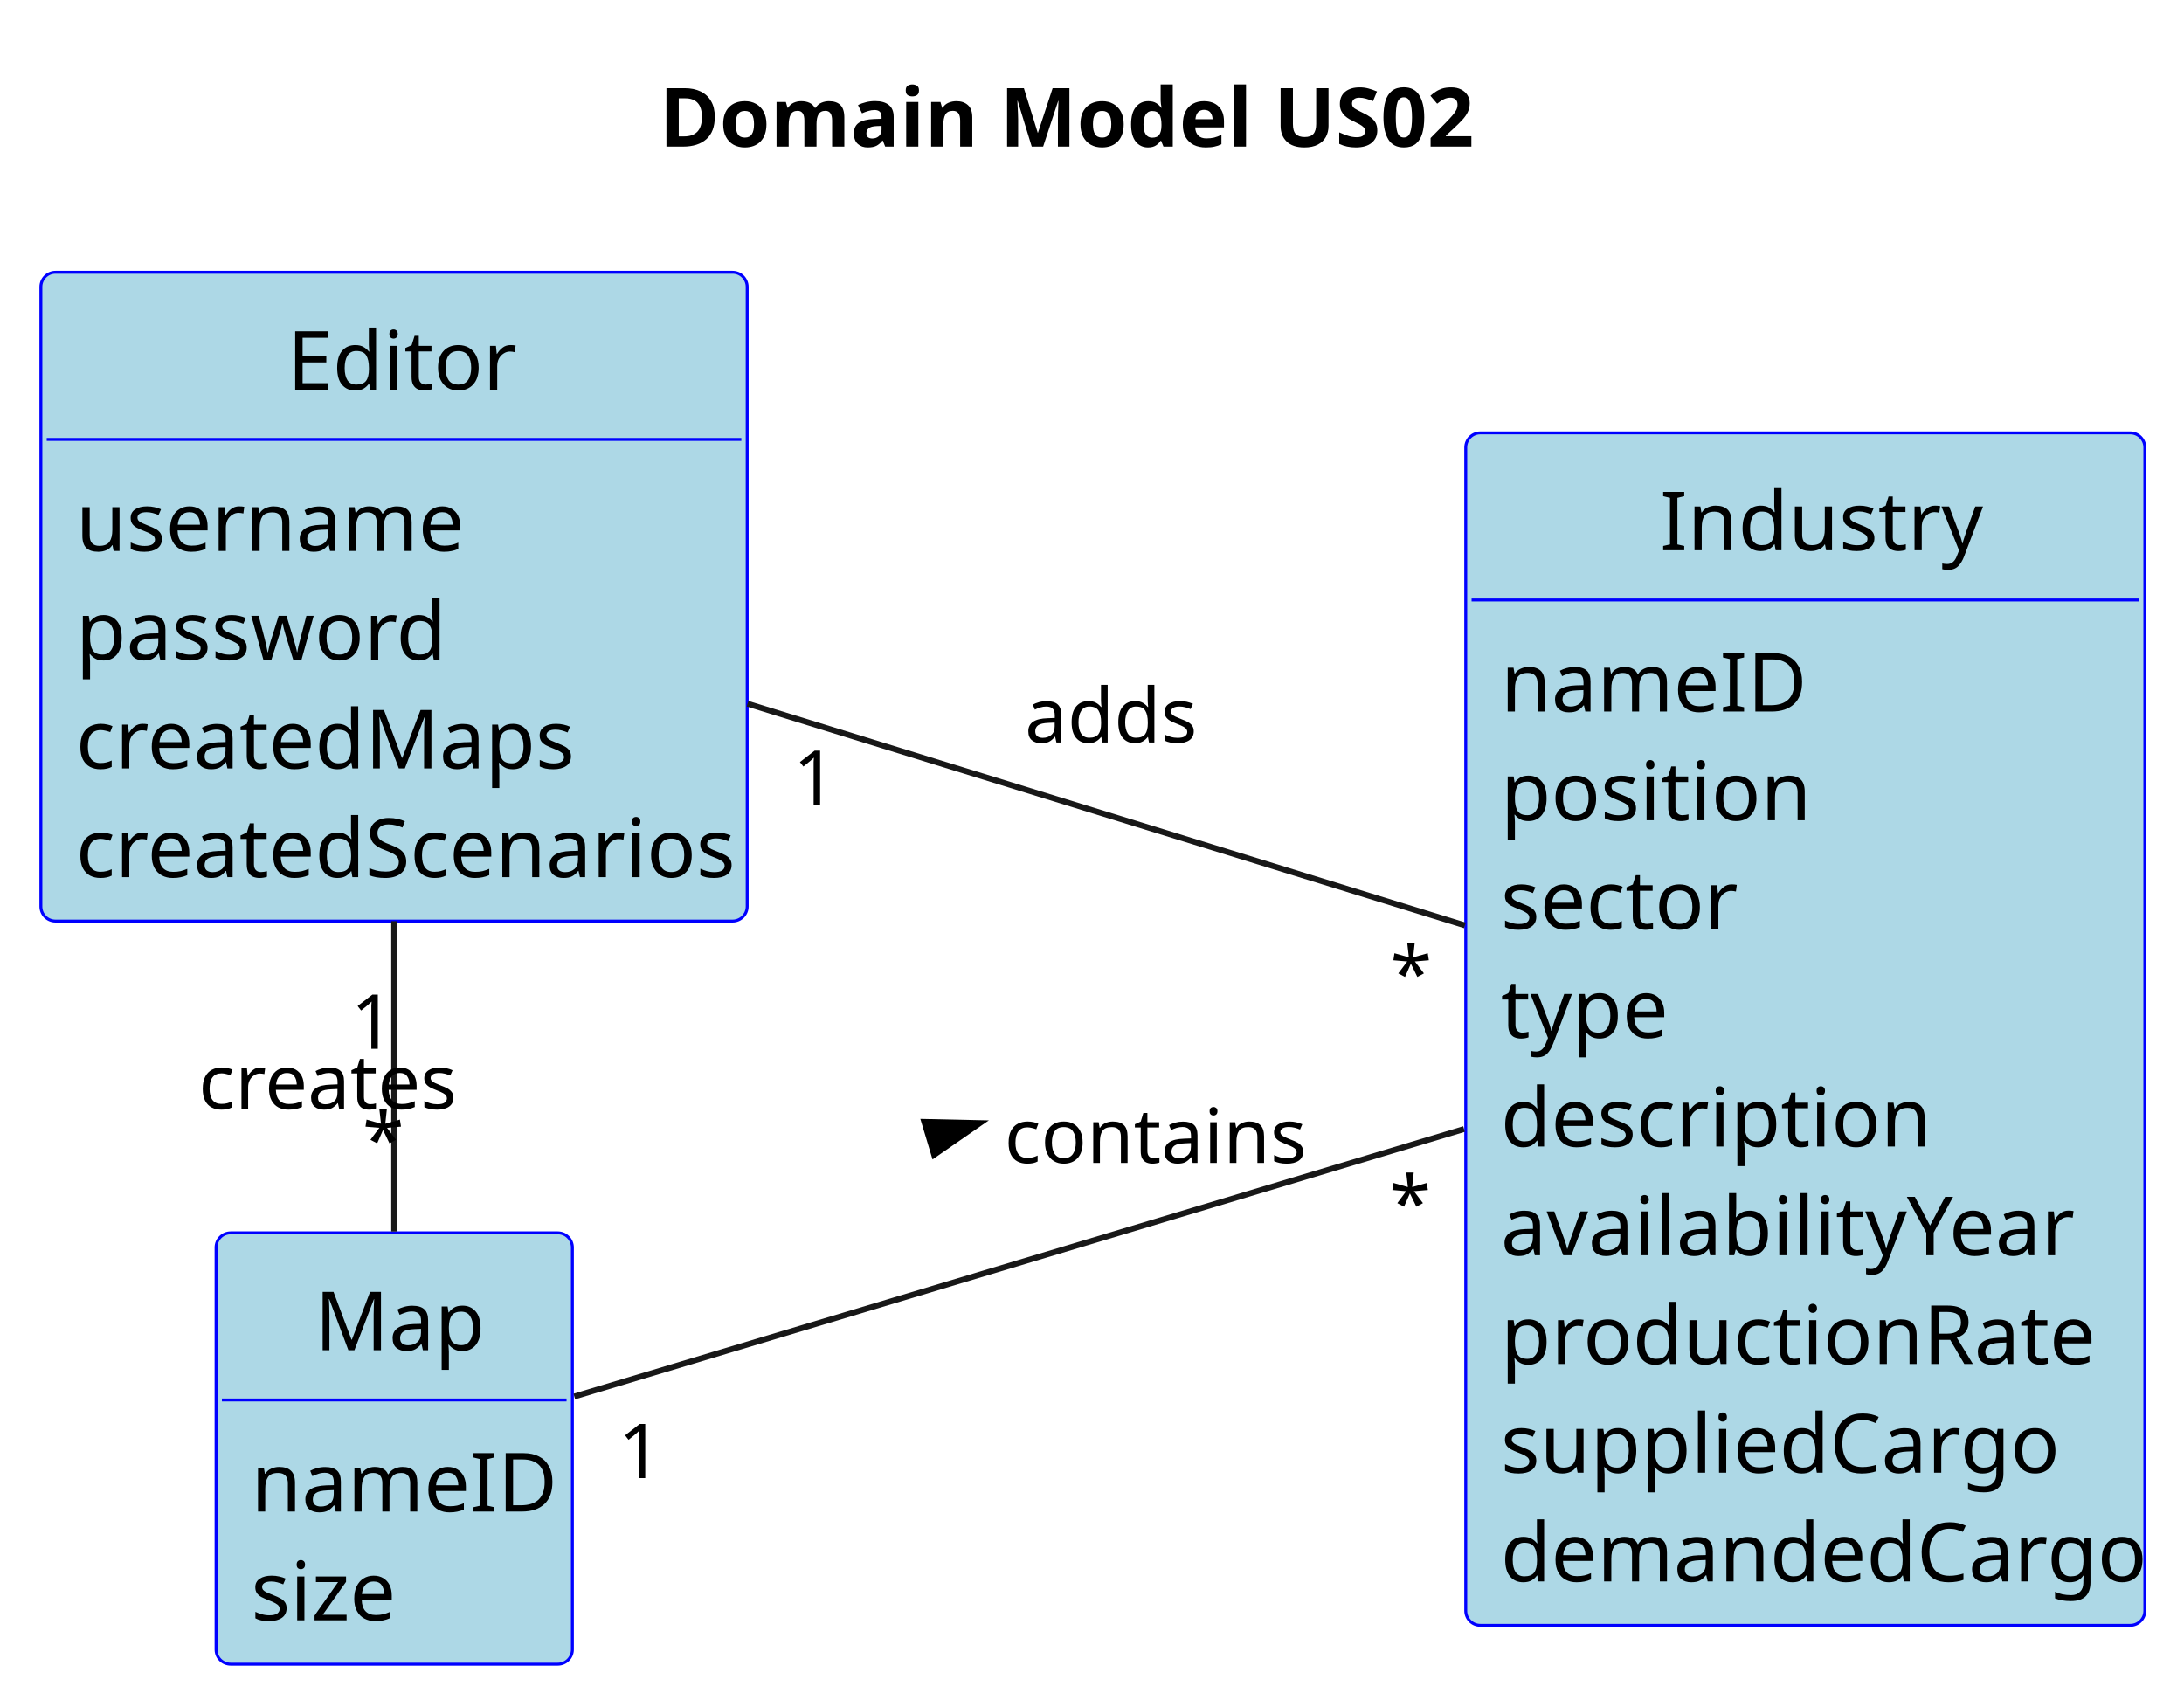
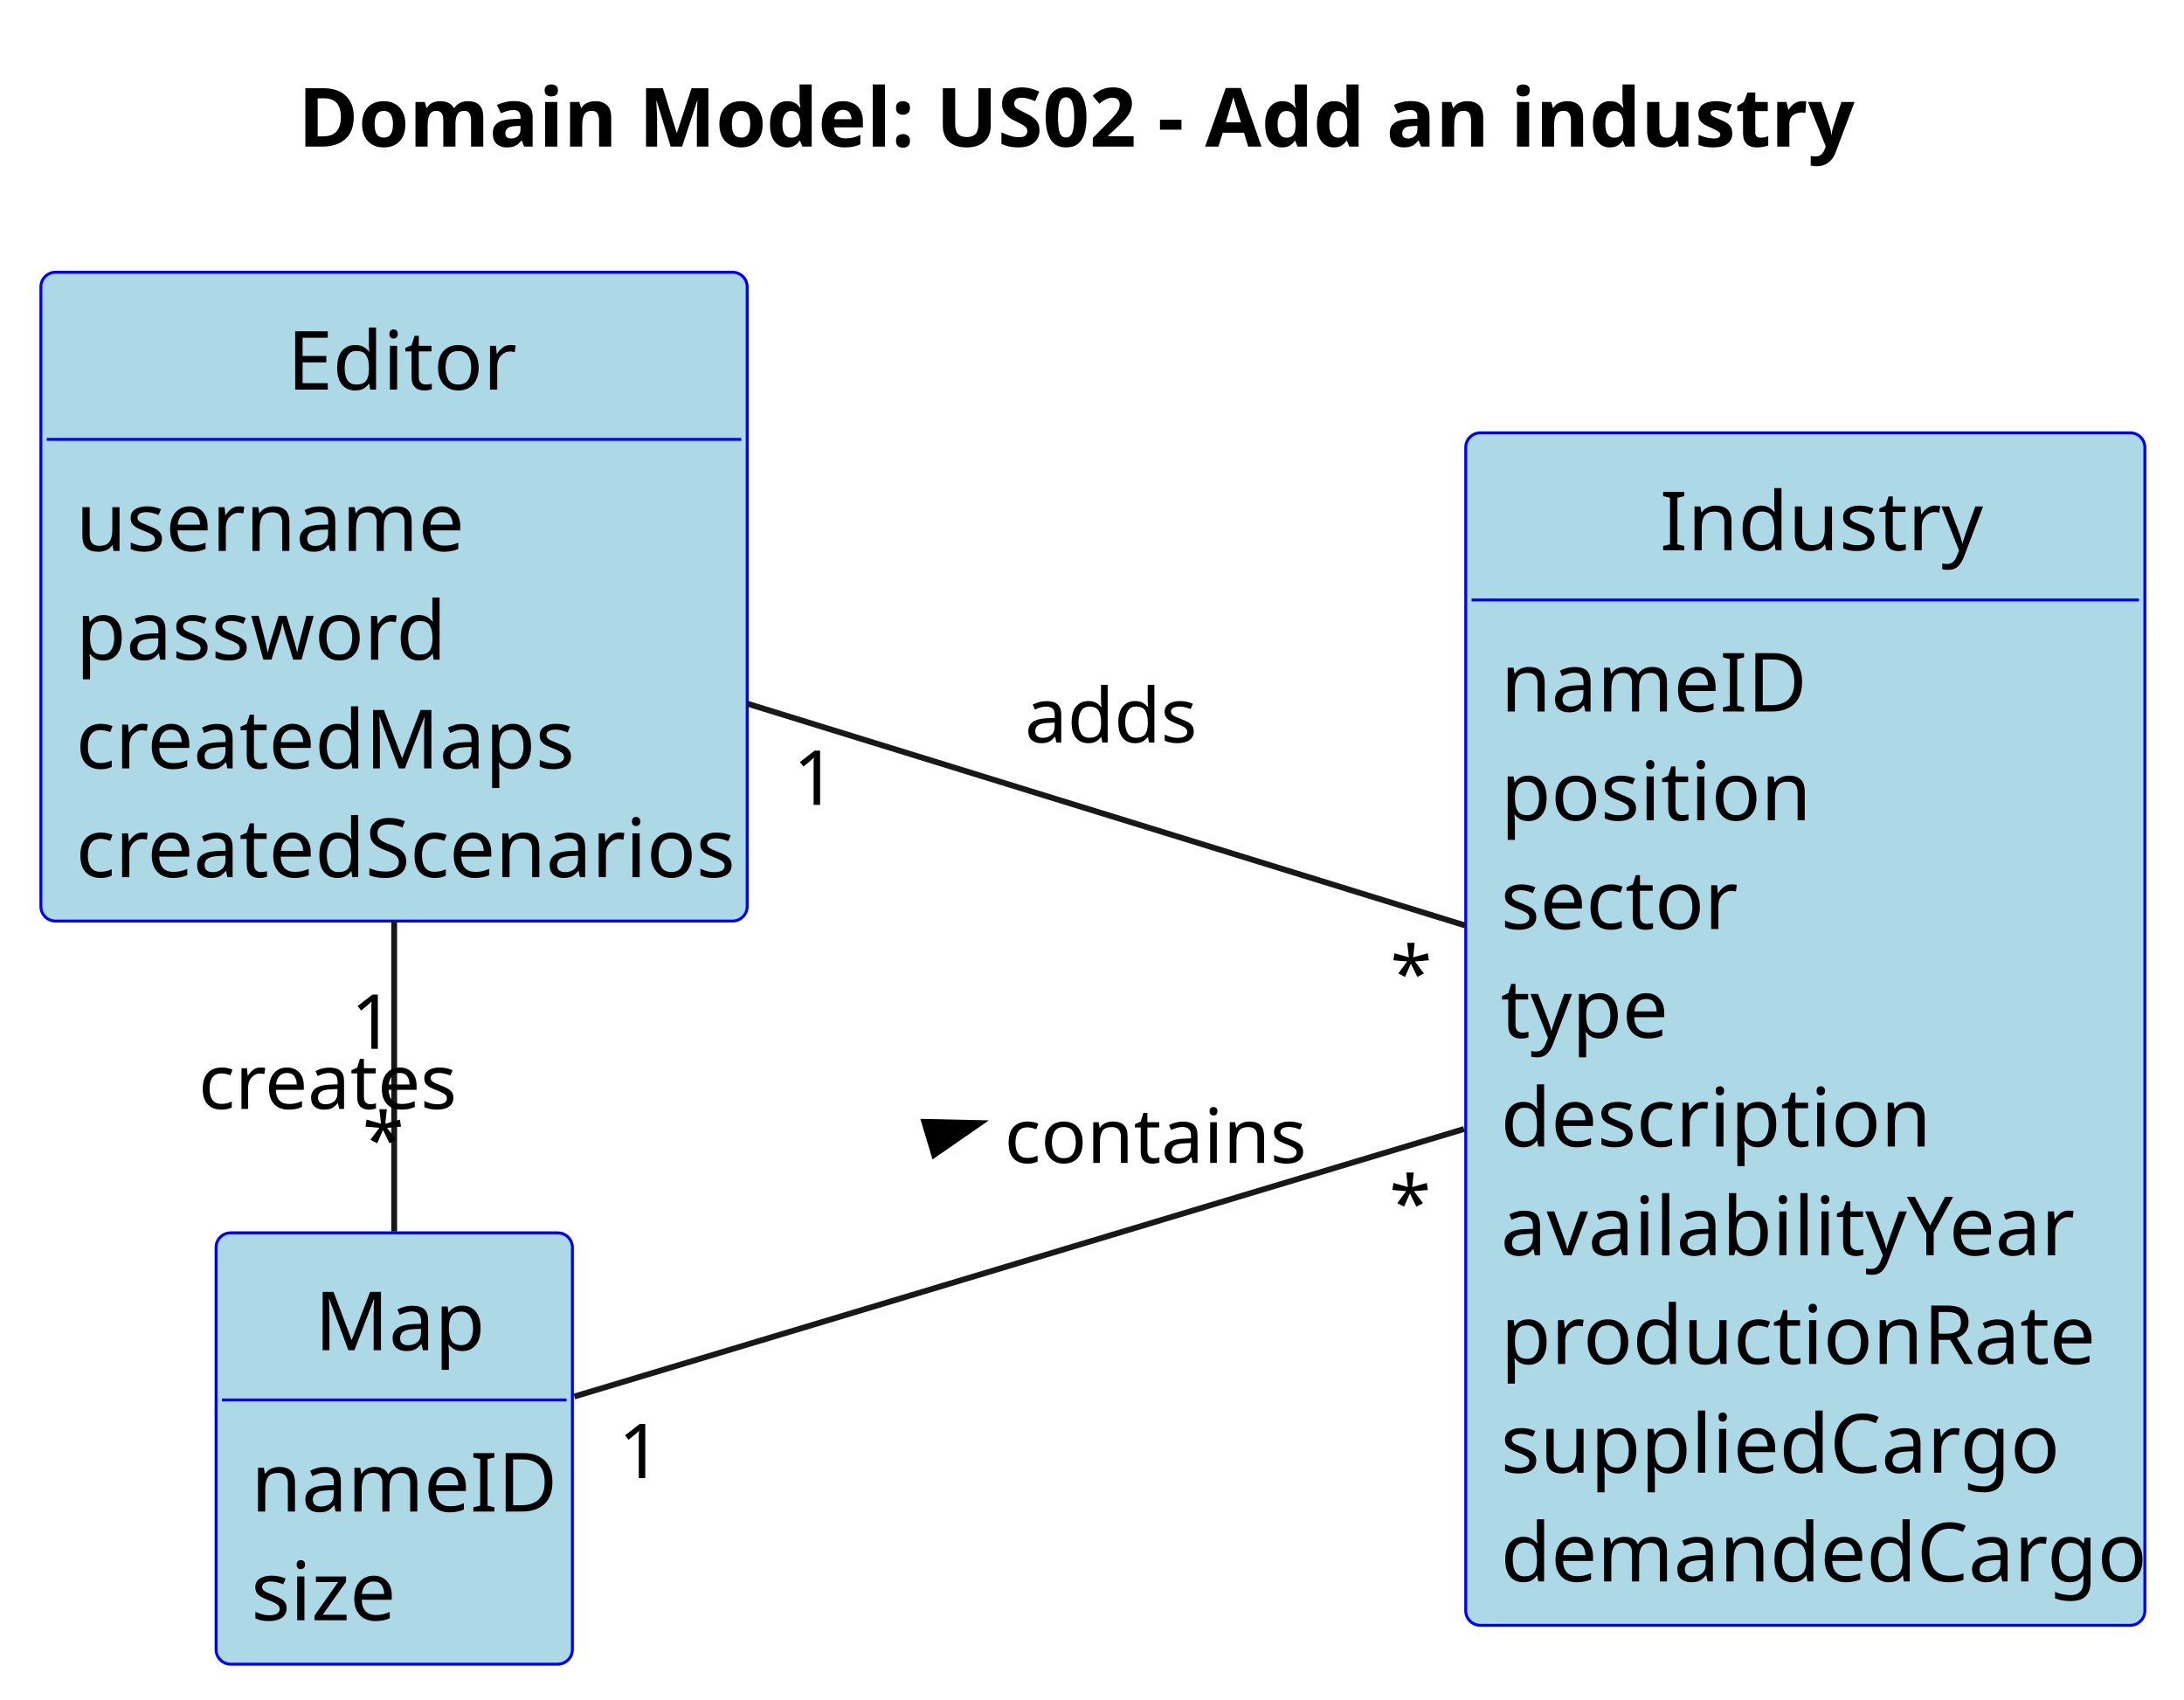
<svg xmlns="http://www.w3.org/2000/svg" contentStyleType="text/css" height="291px" preserveAspectRatio="none" style="width:374px;height:291px;background:#FFFFFF;" version="1.1" viewBox="0 0 374 291" width="374px" zoomAndPan="magnify">
  <defs />
  <g>
-     <text fill="#000000" font-family="sans-serif" font-size="14" font-weight="bold" lengthAdjust="spacing" textLength="134.579" x="112.858" y="25.107">Domain Model US02</text>
+     <text fill="#000000" font-family="sans-serif" font-size="14" font-weight="bold" lengthAdjust="spacing" textLength="258.241" x="51.027" y="25.107">Domain Model: US02 - Add an industry</text>
    <g id="elem_Editor">
      <rect codeLine="18" fill="#ADD8E6" height="111.106" id="Editor" rx="2.5" ry="2.5" style="stroke:#0000FF;stroke-width:0.5;" width="120.951" x="7" y="46.621" />
      <text fill="#000000" font-family="sans-serif" font-size="14" lengthAdjust="spacing" textLength="36.572" x="49.19" y="66.728">Editor</text>
      <line style="stroke:#0000FF;stroke-width:0.5;" x1="8" x2="126.951" y1="75.242" y2="75.242" />
      <text fill="#000000" font-family="sans-serif" font-size="14" lengthAdjust="spacing" textLength="62.255" x="13" y="94.35">username</text>
      <text fill="#000000" font-family="sans-serif" font-size="14" lengthAdjust="spacing" textLength="59.917" x="13" y="112.971">password</text>
      <text fill="#000000" font-family="sans-serif" font-size="14" lengthAdjust="spacing" textLength="80.931" x="13" y="131.592">createdMaps</text>
      <text fill="#000000" font-family="sans-serif" font-size="14" lengthAdjust="spacing" textLength="108.951" x="13" y="150.213">createdScenarios</text>
    </g>
    <g id="elem_Map">
      <rect codeLine="25" fill="#ADD8E6" height="73.863" id="Map" rx="2.5" ry="2.5" style="stroke:#0000FF;stroke-width:0.5;" width="61.02" x="37" y="211.121" />
      <text fill="#000000" font-family="sans-serif" font-size="14" lengthAdjust="spacing" textLength="27.234" x="53.893" y="231.228">Map</text>
      <line style="stroke:#0000FF;stroke-width:0.5;" x1="38" x2="97.02" y1="239.742" y2="239.742" />
      <text fill="#000000" font-family="sans-serif" font-size="14" lengthAdjust="spacing" textLength="49.02" x="43" y="258.85">nameID</text>
      <text fill="#000000" font-family="sans-serif" font-size="14" lengthAdjust="spacing" textLength="24.896" x="43" y="277.471">size</text>
    </g>
    <g id="elem_Industry">
      <rect codeLine="30" fill="#ADD8E6" height="204.211" id="Industry" rx="2.5" ry="2.5" style="stroke:#0000FF;stroke-width:0.5;" width="116.296" x="251" y="74.121" />
      <text fill="#000000" font-family="sans-serif" font-size="14" lengthAdjust="spacing" textLength="49.8" x="284.248" y="94.228">Industry</text>
      <line style="stroke:#0000FF;stroke-width:0.5;" x1="252" x2="366.296" y1="102.742" y2="102.742" />
      <text fill="#000000" font-family="sans-serif" font-size="14" lengthAdjust="spacing" textLength="49.02" x="257" y="121.85">nameID</text>
      <text fill="#000000" font-family="sans-serif" font-size="14" lengthAdjust="spacing" textLength="48.255" x="257" y="140.471">position</text>
      <text fill="#000000" font-family="sans-serif" font-size="14" lengthAdjust="spacing" textLength="38.124" x="257" y="159.092">sector</text>
      <text fill="#000000" font-family="sans-serif" font-size="14" lengthAdjust="spacing" textLength="26.462" x="257" y="177.713">type</text>
      <text fill="#000000" font-family="sans-serif" font-size="14" lengthAdjust="spacing" textLength="67.703" x="257" y="196.334">description</text>
      <text fill="#000000" font-family="sans-serif" font-size="14" lengthAdjust="spacing" textLength="94.158" x="257" y="214.955">availabilityYear</text>
      <text fill="#000000" font-family="sans-serif" font-size="14" lengthAdjust="spacing" textLength="94.951" x="257" y="233.576">productionRate</text>
      <text fill="#000000" font-family="sans-serif" font-size="14" lengthAdjust="spacing" textLength="90.282" x="257" y="252.197">suppliedCargo</text>
      <text fill="#000000" font-family="sans-serif" font-size="14" lengthAdjust="spacing" textLength="104.296" x="257" y="270.818">demandedCargo</text>
    </g>
    <g id="link_Map_Industry">
      <path codeLine="42" d="M98.35,239.151 C136.34,227.721 202.79,207.751 250.71,193.341 " fill="none" id="Map-Industry" style="stroke:#181818;stroke-width:1.0;" />
      <polygon fill="#000000" points="167.788,192.327,158.28,192.117,159.972,197.746,167.788,192.327" style="stroke:#000000;stroke-width:1.0;" />
      <text fill="#000000" font-family="sans-serif" font-size="13" lengthAdjust="spacing" textLength="48.42" x="172" y="199.149">contains</text>
      <text fill="#000000" font-family="sans-serif" font-size="13" lengthAdjust="spacing" textLength="7.23" x="105.887" y="253.123">1</text>
      <text fill="#000000" font-family="sans-serif" font-size="13" lengthAdjust="spacing" textLength="5.059" x="237.906" y="210.67">*</text>
    </g>
    <g id="link_Editor_Industry">
      <path codeLine="43" d="M128.01,120.511 C165.55,132.111 213.78,147.011 250.86,158.471 " fill="none" id="Editor-Industry" style="stroke:#181818;stroke-width:1.0;" />
      <text fill="#000000" font-family="sans-serif" font-size="13" lengthAdjust="spacing" textLength="28.19" x="175.5" y="127.149">adds</text>
      <text fill="#000000" font-family="sans-serif" font-size="13" lengthAdjust="spacing" textLength="7.23" x="135.828" y="137.828">1</text>
      <text fill="#000000" font-family="sans-serif" font-size="13" lengthAdjust="spacing" textLength="5.059" x="238.075" y="171.332">*</text>
    </g>
    <g id="link_Editor_Map">
      <path codeLine="44" d="M67.5,157.751 C67.5,175.531 67.5,194.761 67.5,210.901 " fill="none" id="Editor-Map" style="stroke:#181818;stroke-width:1.0;" />
      <text fill="#000000" font-family="sans-serif" font-size="13" lengthAdjust="spacing" textLength="42.631" x="34" y="189.899">creates</text>
      <text fill="#000000" font-family="sans-serif" font-size="13" lengthAdjust="spacing" textLength="7.23" x="60.09" y="179.607">1</text>
      <text fill="#000000" font-family="sans-serif" font-size="13" lengthAdjust="spacing" textLength="5.059" x="62.058" y="199.824">*</text>
    </g>
  </g>
</svg>
